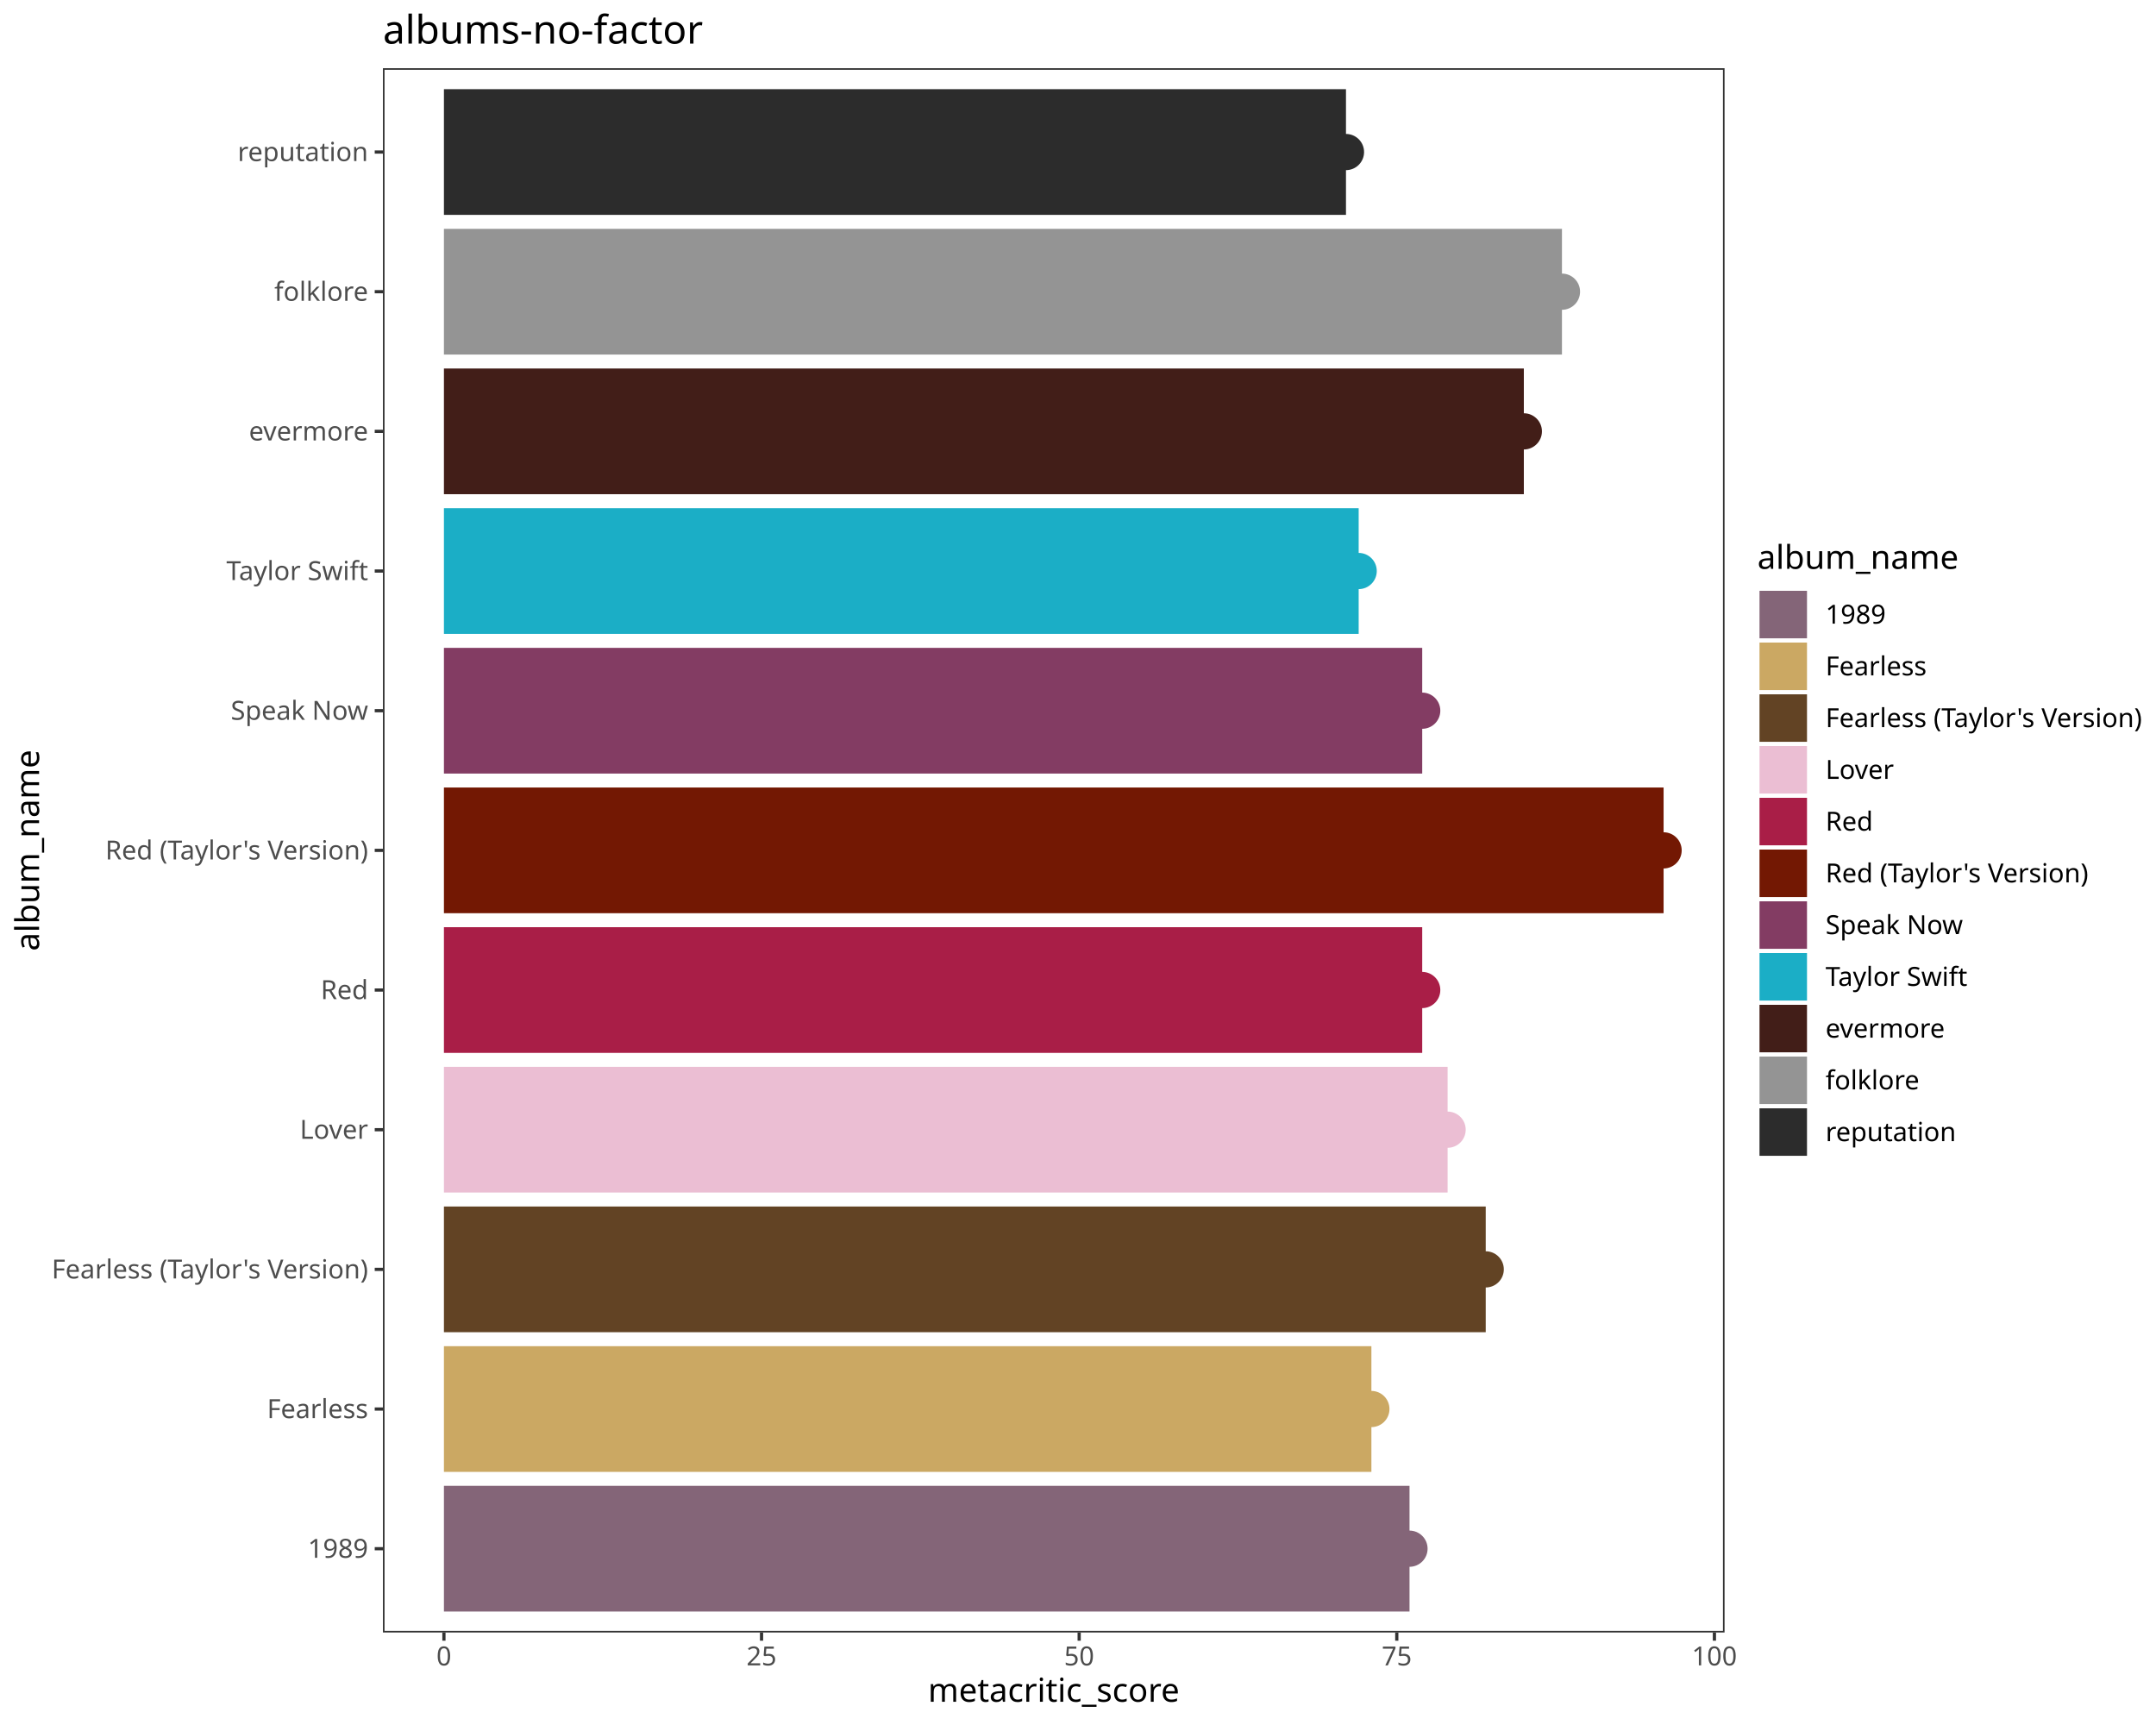
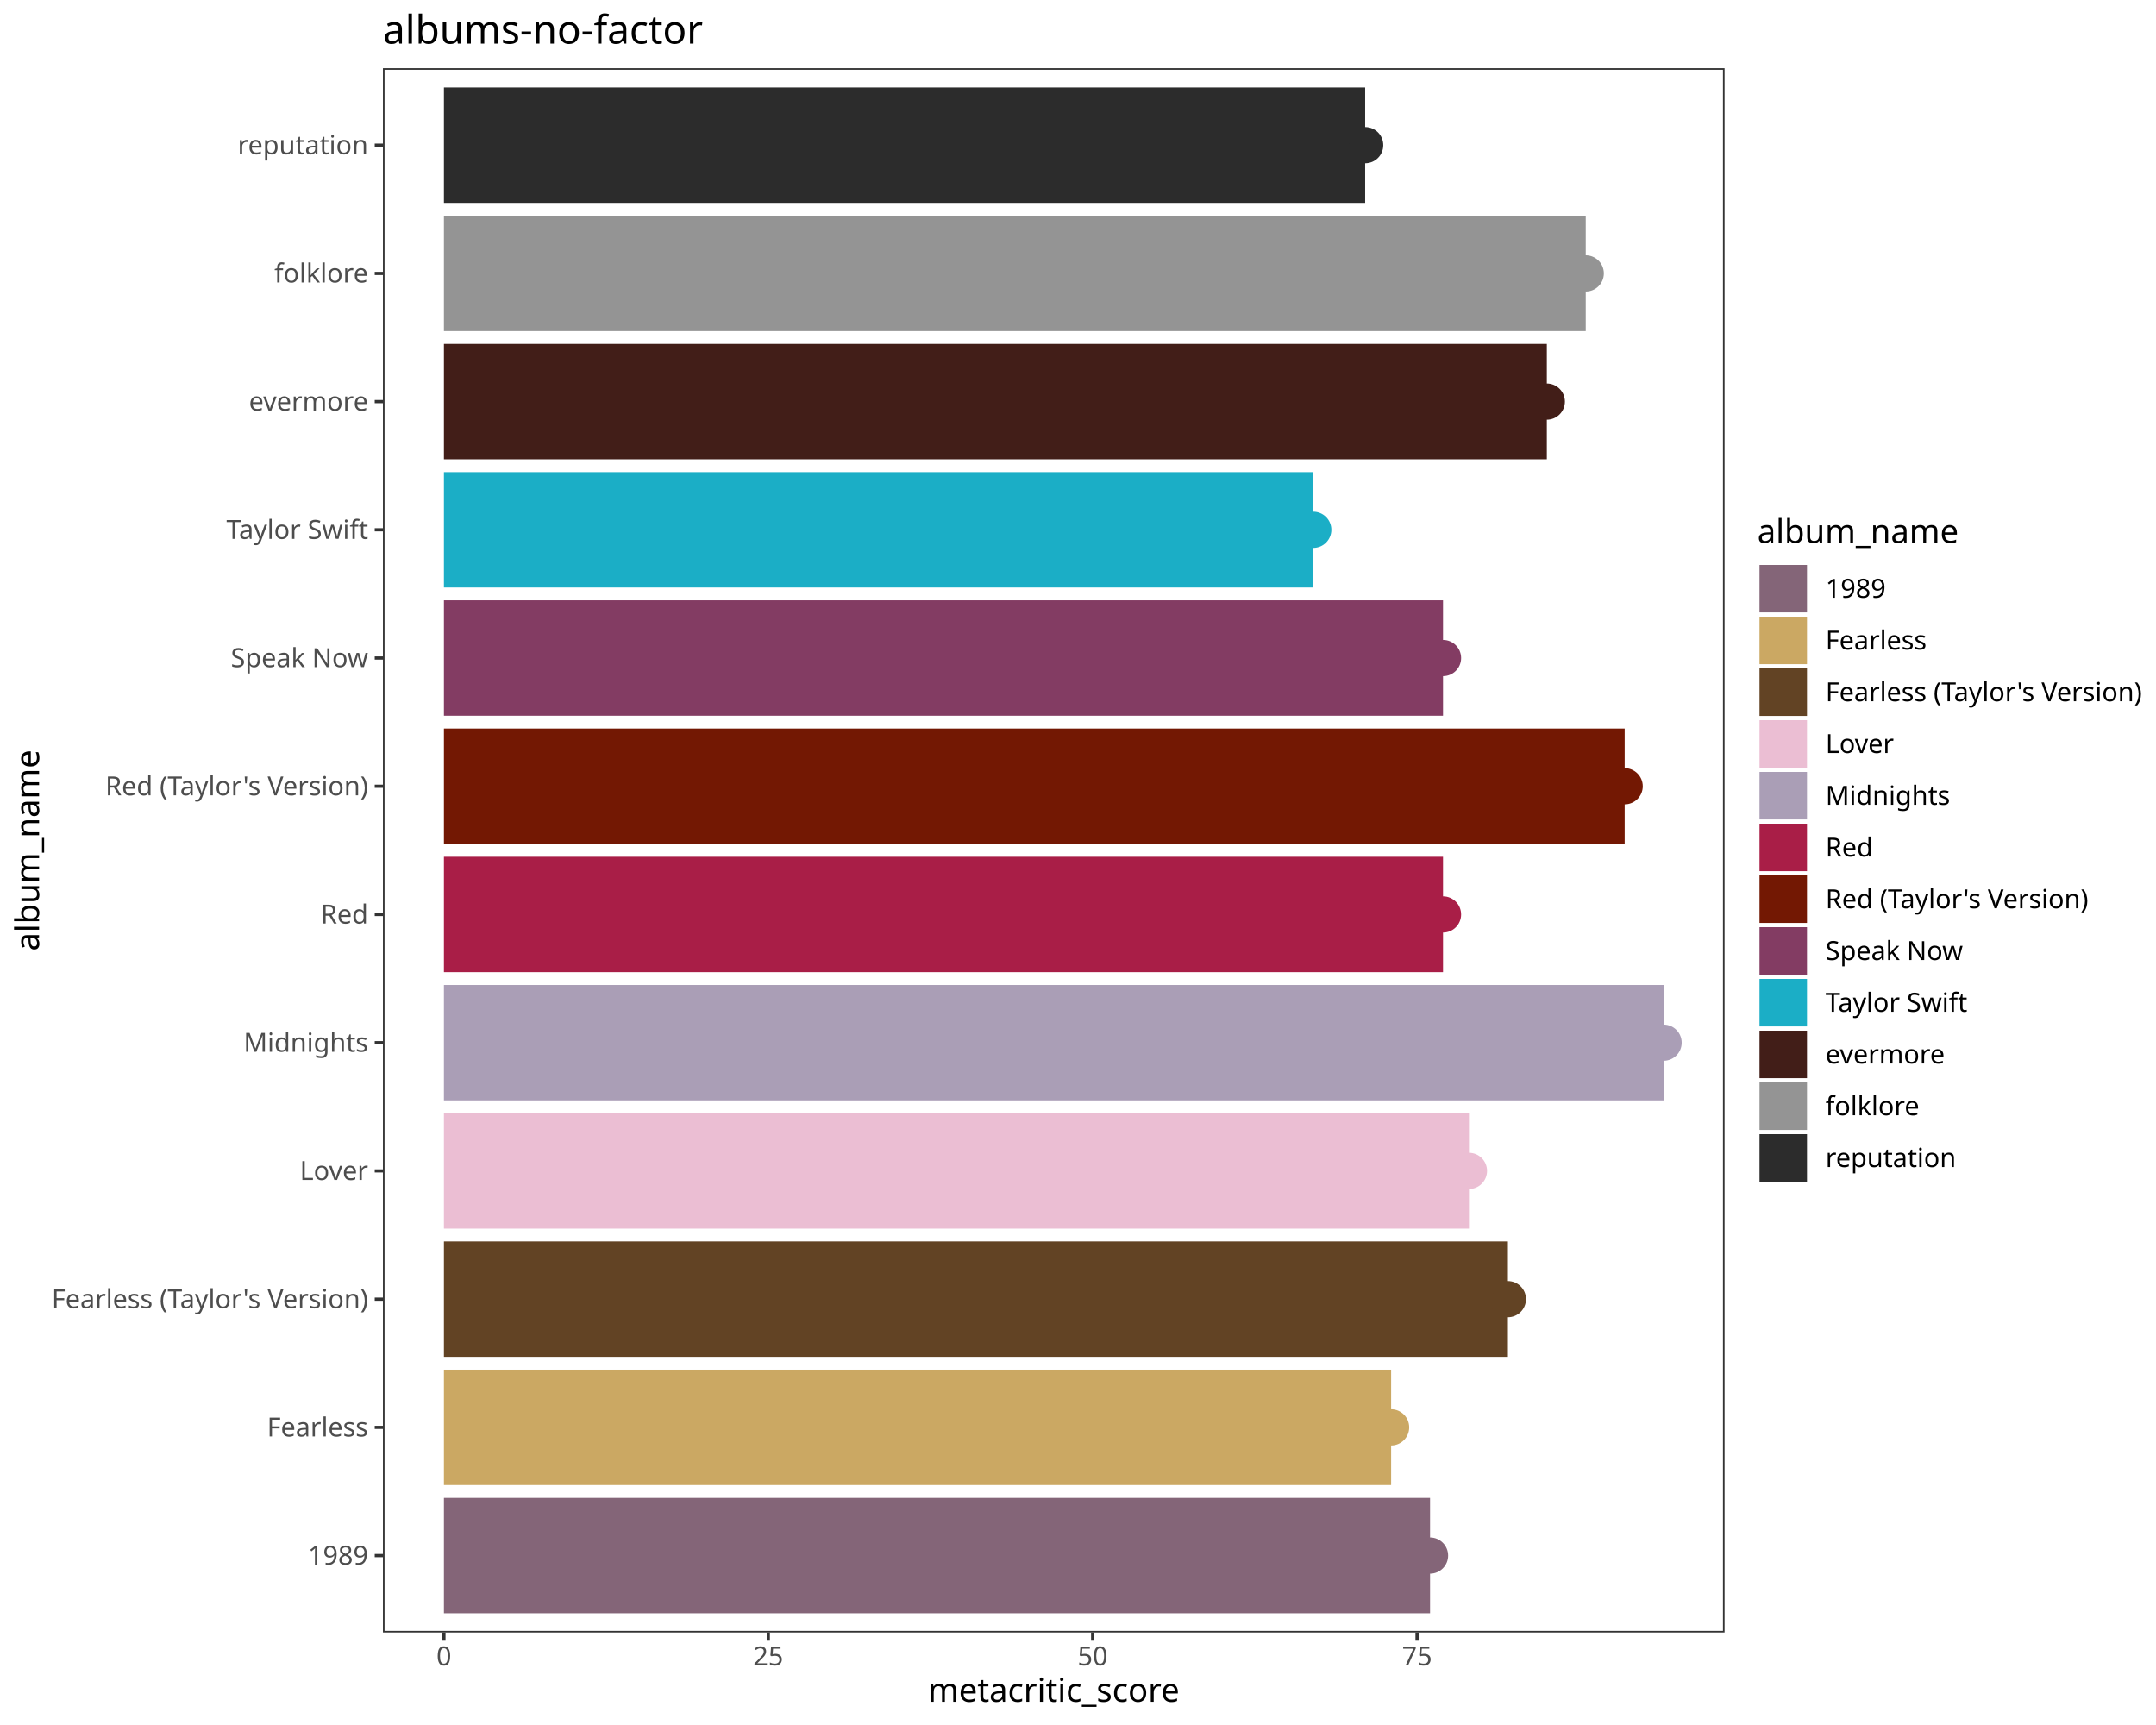
<svg xmlns="http://www.w3.org/2000/svg" class="svglite" data-engine-version="2.0" width="720.00pt" height="576.00pt" viewBox="0 0 720.00 576.00">
  <defs>
    <style type="text/css">
    .svglite line, .svglite polyline, .svglite polygon, .svglite path, .svglite rect, .svglite circle {
      fill: none;
      stroke: #000000;
      stroke-linecap: round;
      stroke-linejoin: round;
      stroke-miterlimit: 10.00;
    }
  </style>
  </defs>
  <rect width="100%" height="100%" style="stroke: none; fill: #FFFFFF;" />
  <defs>
    <clipPath id="cpMC4wMHw3MjAuMDB8MC4wMHw1NzYuMDA=">
      <rect x="0.00" y="0.00" width="720.00" height="576.00" />
    </clipPath>
  </defs>
  <g clip-path="url(#cpMC4wMHw3MjAuMDB8MC4wMHw1NzYuMDA=)">
    <rect x="0.00" y="0.00" width="720.00" height="576.00" style="stroke-width: 1.07; stroke: #FFFFFF; fill: #FFFFFF;" />
  </g>
  <defs>
    <clipPath id="cpMTI3Ljg4fDU3NS45M3wyMi43OHw1NDUuMTE=">
      <rect x="127.88" y="22.78" width="448.04" height="522.33" />
    </clipPath>
  </defs>
  <g clip-path="url(#cpMTI3Ljg4fDU3NS45M3wyMi43OHw1NDUuMTE=)">
    <rect x="127.88" y="22.78" width="448.04" height="522.33" style="stroke-width: 1.07; stroke: none; fill: #FFFFFF;" />
-     <rect x="148.25" y="169.69" width="305.48" height="41.97" style="stroke-width: 1.07; stroke: none; stroke-linecap: square; stroke-linejoin: miter; fill: #1BAEC6;" />
-     <rect x="148.25" y="449.51" width="309.73" height="41.97" style="stroke-width: 1.07; stroke: none; stroke-linecap: square; stroke-linejoin: miter; fill: #CBA863;" />
-     <rect x="148.25" y="216.33" width="326.70" height="41.97" style="stroke-width: 1.07; stroke: none; stroke-linecap: square; stroke-linejoin: miter; fill: #833C63;" />
-     <rect x="148.25" y="309.60" width="326.70" height="41.97" style="stroke-width: 1.07; stroke: none; stroke-linecap: square; stroke-linejoin: miter; fill: #A91E47;" />
-     <rect x="148.25" y="496.14" width="322.46" height="41.97" style="stroke-width: 1.07; stroke: none; stroke-linecap: square; stroke-linejoin: miter; fill: #846578;" />
-     <rect x="148.25" y="29.78" width="301.24" height="41.97" style="stroke-width: 1.07; stroke: none; stroke-linecap: square; stroke-linejoin: miter; fill: #2C2C2C;" />
-     <rect x="148.25" y="356.23" width="335.18" height="41.97" style="stroke-width: 1.07; stroke: none; stroke-linecap: square; stroke-linejoin: miter; fill: #EBBED3;" />
-     <rect x="148.25" y="76.42" width="373.37" height="41.97" style="stroke-width: 1.07; stroke: none; stroke-linecap: square; stroke-linejoin: miter; fill: #949494;" />
-     <rect x="148.25" y="123.05" width="360.64" height="41.97" style="stroke-width: 1.07; stroke: none; stroke-linecap: square; stroke-linejoin: miter; fill: #421E18;" />
-     <rect x="148.25" y="402.87" width="347.91" height="41.97" style="stroke-width: 1.07; stroke: none; stroke-linecap: square; stroke-linejoin: miter; fill: #624324;" />
-     <rect x="148.25" y="262.96" width="407.31" height="41.97" style="stroke-width: 1.07; stroke: none; stroke-linecap: square; stroke-linejoin: miter; fill: #731803;" />
-     <circle cx="453.73" cy="190.67" r="5.69" style="stroke-width: 0.71; stroke: #1BAEC6; fill: #1BAEC6;" />
-     <circle cx="457.97" cy="470.49" r="5.69" style="stroke-width: 0.71; stroke: #CBA863; fill: #CBA863;" />
-     <circle cx="474.95" cy="237.31" r="5.69" style="stroke-width: 0.71; stroke: #833C63; fill: #833C63;" />
-     <circle cx="474.95" cy="330.58" r="5.69" style="stroke-width: 0.71; stroke: #A91E47; fill: #A91E47;" />
-     <circle cx="470.70" cy="517.13" r="5.69" style="stroke-width: 0.71; stroke: #846578; fill: #846578;" />
-     <circle cx="449.49" cy="50.77" r="5.69" style="stroke-width: 0.71; stroke: #2C2C2C; fill: #2C2C2C;" />
-     <circle cx="483.43" cy="377.22" r="5.69" style="stroke-width: 0.71; stroke: #EBBED3; fill: #EBBED3;" />
-     <circle cx="521.62" cy="97.40" r="5.69" style="stroke-width: 0.71; stroke: #949494; fill: #949494;" />
-     <circle cx="508.89" cy="144.04" r="5.69" style="stroke-width: 0.71; stroke: #421E18; fill: #421E18;" />
-     <circle cx="496.16" cy="423.86" r="5.69" style="stroke-width: 0.71; stroke: #624324; fill: #624324;" />
-     <circle cx="555.56" cy="283.95" r="5.69" style="stroke-width: 0.71; stroke: #731803; fill: #731803;" />
+     <rect x="148.25" y="157.65" width="290.32" height="38.53" style="stroke-width: 1.07; stroke: none; stroke-linecap: square; stroke-linejoin: miter; fill: #1BAEC6;" />
+     <rect x="148.25" y="457.34" width="316.32" height="38.53" style="stroke-width: 1.07; stroke: none; stroke-linecap: square; stroke-linejoin: miter; fill: #CBA863;" />
+     <rect x="148.25" y="200.46" width="333.65" height="38.53" style="stroke-width: 1.07; stroke: none; stroke-linecap: square; stroke-linejoin: miter; fill: #833C63;" />
+     <rect x="148.25" y="286.09" width="333.65" height="38.53" style="stroke-width: 1.07; stroke: none; stroke-linecap: square; stroke-linejoin: miter; fill: #A91E47;" />
+     <rect x="148.25" y="500.16" width="329.32" height="38.53" style="stroke-width: 1.07; stroke: none; stroke-linecap: square; stroke-linejoin: miter; fill: #846578;" />
+     <rect x="148.25" y="29.21" width="307.65" height="38.53" style="stroke-width: 1.07; stroke: none; stroke-linecap: square; stroke-linejoin: miter; fill: #2C2C2C;" />
+     <rect x="148.25" y="371.72" width="342.32" height="38.53" style="stroke-width: 1.07; stroke: none; stroke-linecap: square; stroke-linejoin: miter; fill: #EBBED3;" />
+     <rect x="148.25" y="72.02" width="381.31" height="38.53" style="stroke-width: 1.07; stroke: none; stroke-linecap: square; stroke-linejoin: miter; fill: #949494;" />
+     <rect x="148.25" y="114.83" width="368.32" height="38.53" style="stroke-width: 1.07; stroke: none; stroke-linecap: square; stroke-linejoin: miter; fill: #421E18;" />
+     <rect x="148.25" y="414.53" width="355.32" height="38.53" style="stroke-width: 1.07; stroke: none; stroke-linecap: square; stroke-linejoin: miter; fill: #624324;" />
+     <rect x="148.25" y="243.27" width="394.31" height="38.53" style="stroke-width: 1.07; stroke: none; stroke-linecap: square; stroke-linejoin: miter; fill: #731803;" />
+     <rect x="148.25" y="328.90" width="407.31" height="38.53" style="stroke-width: 1.07; stroke: none; stroke-linecap: square; stroke-linejoin: miter; fill: #AA9EB6;" />
+     <circle cx="438.57" cy="176.91" r="5.69" style="stroke-width: 0.71; stroke: #1BAEC6; fill: #1BAEC6;" />
+     <circle cx="464.56" cy="476.61" r="5.69" style="stroke-width: 0.71; stroke: #CBA863; fill: #CBA863;" />
+     <circle cx="481.90" cy="219.73" r="5.69" style="stroke-width: 0.71; stroke: #833C63; fill: #833C63;" />
+     <circle cx="481.90" cy="305.35" r="5.69" style="stroke-width: 0.71; stroke: #A91E47; fill: #A91E47;" />
+     <circle cx="477.56" cy="519.42" r="5.69" style="stroke-width: 0.71; stroke: #846578; fill: #846578;" />
+     <circle cx="455.90" cy="48.47" r="5.69" style="stroke-width: 0.71; stroke: #2C2C2C; fill: #2C2C2C;" />
+     <circle cx="490.56" cy="390.98" r="5.69" style="stroke-width: 0.71; stroke: #EBBED3; fill: #EBBED3;" />
+     <circle cx="529.56" cy="91.29" r="5.69" style="stroke-width: 0.71; stroke: #949494; fill: #949494;" />
+     <circle cx="516.56" cy="134.10" r="5.69" style="stroke-width: 0.71; stroke: #421E18; fill: #421E18;" />
+     <circle cx="503.56" cy="433.80" r="5.69" style="stroke-width: 0.71; stroke: #624324; fill: #624324;" />
+     <circle cx="542.56" cy="262.54" r="5.69" style="stroke-width: 0.71; stroke: #731803; fill: #731803;" />
+     <circle cx="555.56" cy="348.17" r="5.69" style="stroke-width: 0.71; stroke: #AA9EB6; fill: #AA9EB6;" />
    <rect x="127.88" y="22.78" width="448.04" height="522.33" style="stroke-width: 1.07; stroke: #333333;" />
  </g>
  <g clip-path="url(#cpMC4wMHw3MjAuMDB8MC4wMHw1NzYuMDA=)">
-     <text x="122.95" y="520.16" text-anchor="end" style="font-size: 8.80px; fill: #4D4D4D; font-family: sans;" textLength="19.58px" lengthAdjust="spacingAndGlyphs">1989</text>
-     <text x="122.95" y="473.52" text-anchor="end" style="font-size: 8.80px; fill: #4D4D4D; font-family: sans;" textLength="33.75px" lengthAdjust="spacingAndGlyphs">Fearless</text>
-     <text x="122.95" y="426.89" text-anchor="end" style="font-size: 8.80px; fill: #4D4D4D; font-family: sans;" textLength="104.88px" lengthAdjust="spacingAndGlyphs">Fearless (Taylor's Version)</text>
-     <text x="122.95" y="380.25" text-anchor="end" style="font-size: 8.80px; fill: #4D4D4D; font-family: sans;" textLength="22.02px" lengthAdjust="spacingAndGlyphs">Lover</text>
-     <text x="122.95" y="333.61" text-anchor="end" style="font-size: 8.80px; fill: #4D4D4D; font-family: sans;" textLength="16.15px" lengthAdjust="spacingAndGlyphs">Red</text>
-     <text x="122.95" y="286.98" text-anchor="end" style="font-size: 8.80px; fill: #4D4D4D; font-family: sans;" textLength="87.27px" lengthAdjust="spacingAndGlyphs">Red (Taylor's Version)</text>
-     <text x="122.95" y="240.34" text-anchor="end" style="font-size: 8.80px; fill: #4D4D4D; font-family: sans;" textLength="45.01px" lengthAdjust="spacingAndGlyphs">Speak Now</text>
-     <text x="122.95" y="193.70" text-anchor="end" style="font-size: 8.80px; fill: #4D4D4D; font-family: sans;" textLength="45.97px" lengthAdjust="spacingAndGlyphs">Taylor Swift</text>
-     <text x="122.95" y="147.07" text-anchor="end" style="font-size: 8.80px; fill: #4D4D4D; font-family: sans;" textLength="37.18px" lengthAdjust="spacingAndGlyphs">evermore</text>
-     <text x="122.95" y="100.43" text-anchor="end" style="font-size: 8.80px; fill: #4D4D4D; font-family: sans;" textLength="28.37px" lengthAdjust="spacingAndGlyphs">folklore</text>
-     <text x="122.95" y="53.79" text-anchor="end" style="font-size: 8.80px; fill: #4D4D4D; font-family: sans;" textLength="39.14px" lengthAdjust="spacingAndGlyphs">reputation</text>
-     <polyline points="125.14,517.13 127.88,517.13 " style="stroke-width: 1.07; stroke: #333333; stroke-linecap: butt;" />
-     <polyline points="125.14,470.49 127.88,470.49 " style="stroke-width: 1.07; stroke: #333333; stroke-linecap: butt;" />
-     <polyline points="125.14,423.86 127.88,423.86 " style="stroke-width: 1.07; stroke: #333333; stroke-linecap: butt;" />
-     <polyline points="125.14,377.22 127.88,377.22 " style="stroke-width: 1.07; stroke: #333333; stroke-linecap: butt;" />
-     <polyline points="125.14,330.58 127.88,330.58 " style="stroke-width: 1.07; stroke: #333333; stroke-linecap: butt;" />
-     <polyline points="125.14,283.95 127.88,283.95 " style="stroke-width: 1.07; stroke: #333333; stroke-linecap: butt;" />
-     <polyline points="125.14,237.31 127.88,237.31 " style="stroke-width: 1.07; stroke: #333333; stroke-linecap: butt;" />
-     <polyline points="125.14,190.67 127.88,190.67 " style="stroke-width: 1.07; stroke: #333333; stroke-linecap: butt;" />
-     <polyline points="125.14,144.04 127.88,144.04 " style="stroke-width: 1.07; stroke: #333333; stroke-linecap: butt;" />
-     <polyline points="125.14,97.40 127.88,97.40 " style="stroke-width: 1.07; stroke: #333333; stroke-linecap: butt;" />
-     <polyline points="125.14,50.77 127.88,50.77 " style="stroke-width: 1.07; stroke: #333333; stroke-linecap: butt;" />
+     <text x="122.95" y="522.45" text-anchor="end" style="font-size: 8.80px; fill: #4D4D4D; font-family: sans;" textLength="19.58px" lengthAdjust="spacingAndGlyphs">1989</text>
+     <text x="122.95" y="479.64" text-anchor="end" style="font-size: 8.80px; fill: #4D4D4D; font-family: sans;" textLength="33.75px" lengthAdjust="spacingAndGlyphs">Fearless</text>
+     <text x="122.95" y="436.82" text-anchor="end" style="font-size: 8.80px; fill: #4D4D4D; font-family: sans;" textLength="104.88px" lengthAdjust="spacingAndGlyphs">Fearless (Taylor's Version)</text>
+     <text x="122.95" y="394.01" text-anchor="end" style="font-size: 8.80px; fill: #4D4D4D; font-family: sans;" textLength="22.02px" lengthAdjust="spacingAndGlyphs">Lover</text>
+     <text x="122.95" y="351.20" text-anchor="end" style="font-size: 8.80px; fill: #4D4D4D; font-family: sans;" textLength="37.67px" lengthAdjust="spacingAndGlyphs">Midnights</text>
+     <text x="122.95" y="308.38" text-anchor="end" style="font-size: 8.80px; fill: #4D4D4D; font-family: sans;" textLength="16.15px" lengthAdjust="spacingAndGlyphs">Red</text>
+     <text x="122.95" y="265.57" text-anchor="end" style="font-size: 8.80px; fill: #4D4D4D; font-family: sans;" textLength="87.27px" lengthAdjust="spacingAndGlyphs">Red (Taylor's Version)</text>
+     <text x="122.95" y="222.76" text-anchor="end" style="font-size: 8.80px; fill: #4D4D4D; font-family: sans;" textLength="45.01px" lengthAdjust="spacingAndGlyphs">Speak Now</text>
+     <text x="122.95" y="179.94" text-anchor="end" style="font-size: 8.80px; fill: #4D4D4D; font-family: sans;" textLength="45.97px" lengthAdjust="spacingAndGlyphs">Taylor Swift</text>
+     <text x="122.95" y="137.13" text-anchor="end" style="font-size: 8.80px; fill: #4D4D4D; font-family: sans;" textLength="37.18px" lengthAdjust="spacingAndGlyphs">evermore</text>
+     <text x="122.95" y="94.31" text-anchor="end" style="font-size: 8.80px; fill: #4D4D4D; font-family: sans;" textLength="28.37px" lengthAdjust="spacingAndGlyphs">folklore</text>
+     <text x="122.95" y="51.50" text-anchor="end" style="font-size: 8.80px; fill: #4D4D4D; font-family: sans;" textLength="39.14px" lengthAdjust="spacingAndGlyphs">reputation</text>
+     <polyline points="125.14,519.42 127.88,519.42 " style="stroke-width: 1.07; stroke: #333333; stroke-linecap: butt;" />
+     <polyline points="125.14,476.61 127.88,476.61 " style="stroke-width: 1.07; stroke: #333333; stroke-linecap: butt;" />
+     <polyline points="125.14,433.80 127.88,433.80 " style="stroke-width: 1.07; stroke: #333333; stroke-linecap: butt;" />
+     <polyline points="125.14,390.98 127.88,390.98 " style="stroke-width: 1.07; stroke: #333333; stroke-linecap: butt;" />
+     <polyline points="125.14,348.17 127.88,348.17 " style="stroke-width: 1.07; stroke: #333333; stroke-linecap: butt;" />
+     <polyline points="125.14,305.35 127.88,305.35 " style="stroke-width: 1.07; stroke: #333333; stroke-linecap: butt;" />
+     <polyline points="125.14,262.54 127.88,262.54 " style="stroke-width: 1.07; stroke: #333333; stroke-linecap: butt;" />
+     <polyline points="125.14,219.73 127.88,219.73 " style="stroke-width: 1.07; stroke: #333333; stroke-linecap: butt;" />
+     <polyline points="125.14,176.91 127.88,176.91 " style="stroke-width: 1.07; stroke: #333333; stroke-linecap: butt;" />
+     <polyline points="125.14,134.10 127.88,134.10 " style="stroke-width: 1.07; stroke: #333333; stroke-linecap: butt;" />
+     <polyline points="125.14,91.29 127.88,91.29 " style="stroke-width: 1.07; stroke: #333333; stroke-linecap: butt;" />
+     <polyline points="125.14,48.47 127.88,48.47 " style="stroke-width: 1.07; stroke: #333333; stroke-linecap: butt;" />
    <polyline points="148.25,547.85 148.25,545.11 " style="stroke-width: 1.07; stroke: #333333; stroke-linecap: butt;" />
-     <polyline points="254.32,547.85 254.32,545.11 " style="stroke-width: 1.07; stroke: #333333; stroke-linecap: butt;" />
-     <polyline points="360.39,547.85 360.39,545.11 " style="stroke-width: 1.07; stroke: #333333; stroke-linecap: butt;" />
-     <polyline points="466.46,547.85 466.46,545.11 " style="stroke-width: 1.07; stroke: #333333; stroke-linecap: butt;" />
-     <polyline points="572.53,547.85 572.53,545.11 " style="stroke-width: 1.07; stroke: #333333; stroke-linecap: butt;" />
+     <polyline points="256.57,547.85 256.57,545.11 " style="stroke-width: 1.07; stroke: #333333; stroke-linecap: butt;" />
+     <polyline points="364.90,547.85 364.90,545.11 " style="stroke-width: 1.07; stroke: #333333; stroke-linecap: butt;" />
+     <polyline points="473.23,547.85 473.23,545.11 " style="stroke-width: 1.07; stroke: #333333; stroke-linecap: butt;" />
    <text x="148.25" y="556.10" text-anchor="middle" style="font-size: 8.80px; fill: #4D4D4D; font-family: sans;" textLength="4.89px" lengthAdjust="spacingAndGlyphs">0</text>
-     <text x="254.32" y="556.10" text-anchor="middle" style="font-size: 8.80px; fill: #4D4D4D; font-family: sans;" textLength="9.79px" lengthAdjust="spacingAndGlyphs">25</text>
-     <text x="360.39" y="556.10" text-anchor="middle" style="font-size: 8.80px; fill: #4D4D4D; font-family: sans;" textLength="9.79px" lengthAdjust="spacingAndGlyphs">50</text>
-     <text x="466.46" y="556.10" text-anchor="middle" style="font-size: 8.80px; fill: #4D4D4D; font-family: sans;" textLength="9.79px" lengthAdjust="spacingAndGlyphs">75</text>
-     <text x="572.53" y="556.10" text-anchor="middle" style="font-size: 8.80px; fill: #4D4D4D; font-family: sans;" textLength="14.68px" lengthAdjust="spacingAndGlyphs">100</text>
+     <text x="256.57" y="556.10" text-anchor="middle" style="font-size: 8.80px; fill: #4D4D4D; font-family: sans;" textLength="9.79px" lengthAdjust="spacingAndGlyphs">25</text>
+     <text x="364.90" y="556.10" text-anchor="middle" style="font-size: 8.80px; fill: #4D4D4D; font-family: sans;" textLength="9.79px" lengthAdjust="spacingAndGlyphs">50</text>
+     <text x="473.23" y="556.10" text-anchor="middle" style="font-size: 8.80px; fill: #4D4D4D; font-family: sans;" textLength="9.79px" lengthAdjust="spacingAndGlyphs">75</text>
    <text x="351.90" y="568.24" text-anchor="middle" style="font-size: 11.00px; font-family: sans;" textLength="80.10px" lengthAdjust="spacingAndGlyphs">metacritic_score</text>
    <text transform="translate(13.05,283.95) rotate(-90)" text-anchor="middle" style="font-size: 11.00px; font-family: sans;" textLength="63.60px" lengthAdjust="spacingAndGlyphs">album_name</text>
-     <rect x="586.88" y="181.24" width="127.64" height="205.41" style="stroke-width: 1.07; stroke: none; fill: #FFFFFF;" />
-     <text x="586.88" y="189.95" style="font-size: 11.00px; font-family: sans;" textLength="63.60px" lengthAdjust="spacingAndGlyphs">album_name</text>
-     <rect x="586.88" y="196.57" width="17.28" height="17.28" style="stroke-width: 1.07; stroke: none; fill: #FFFFFF;" />
-     <rect x="587.59" y="197.28" width="15.86" height="15.86" style="stroke-width: 1.07; stroke: none; stroke-linecap: square; stroke-linejoin: miter; fill: #846578;" />
-     <circle cx="595.52" cy="205.21" r="5.69" style="stroke-width: 0.71; stroke: #846578; fill: #846578;" />
-     <rect x="586.88" y="213.85" width="17.28" height="17.28" style="stroke-width: 1.07; stroke: none; fill: #FFFFFF;" />
-     <rect x="587.59" y="214.56" width="15.86" height="15.86" style="stroke-width: 1.07; stroke: none; stroke-linecap: square; stroke-linejoin: miter; fill: #CBA863;" />
-     <circle cx="595.52" cy="222.49" r="5.69" style="stroke-width: 0.71; stroke: #CBA863; fill: #CBA863;" />
-     <rect x="586.88" y="231.13" width="17.28" height="17.28" style="stroke-width: 1.07; stroke: none; fill: #FFFFFF;" />
-     <rect x="587.59" y="231.84" width="15.86" height="15.86" style="stroke-width: 1.07; stroke: none; stroke-linecap: square; stroke-linejoin: miter; fill: #624324;" />
-     <circle cx="595.52" cy="239.77" r="5.69" style="stroke-width: 0.71; stroke: #624324; fill: #624324;" />
-     <rect x="586.88" y="248.41" width="17.28" height="17.28" style="stroke-width: 1.07; stroke: none; fill: #FFFFFF;" />
-     <rect x="587.59" y="249.12" width="15.86" height="15.86" style="stroke-width: 1.07; stroke: none; stroke-linecap: square; stroke-linejoin: miter; fill: #EBBED3;" />
-     <circle cx="595.52" cy="257.05" r="5.69" style="stroke-width: 0.71; stroke: #EBBED3; fill: #EBBED3;" />
-     <rect x="586.88" y="265.69" width="17.28" height="17.28" style="stroke-width: 1.07; stroke: none; fill: #FFFFFF;" />
-     <rect x="587.59" y="266.40" width="15.86" height="15.86" style="stroke-width: 1.07; stroke: none; stroke-linecap: square; stroke-linejoin: miter; fill: #A91E47;" />
-     <circle cx="595.52" cy="274.33" r="5.69" style="stroke-width: 0.71; stroke: #A91E47; fill: #A91E47;" />
-     <rect x="586.88" y="282.97" width="17.28" height="17.28" style="stroke-width: 1.07; stroke: none; fill: #FFFFFF;" />
-     <rect x="587.59" y="283.68" width="15.86" height="15.86" style="stroke-width: 1.07; stroke: none; stroke-linecap: square; stroke-linejoin: miter; fill: #731803;" />
-     <circle cx="595.52" cy="291.61" r="5.69" style="stroke-width: 0.71; stroke: #731803; fill: #731803;" />
-     <rect x="586.88" y="300.25" width="17.28" height="17.28" style="stroke-width: 1.07; stroke: none; fill: #FFFFFF;" />
-     <rect x="587.59" y="300.96" width="15.86" height="15.86" style="stroke-width: 1.07; stroke: none; stroke-linecap: square; stroke-linejoin: miter; fill: #833C63;" />
-     <circle cx="595.52" cy="308.89" r="5.69" style="stroke-width: 0.71; stroke: #833C63; fill: #833C63;" />
-     <rect x="586.88" y="317.53" width="17.28" height="17.28" style="stroke-width: 1.07; stroke: none; fill: #FFFFFF;" />
-     <rect x="587.59" y="318.24" width="15.86" height="15.86" style="stroke-width: 1.07; stroke: none; stroke-linecap: square; stroke-linejoin: miter; fill: #1BAEC6;" />
-     <circle cx="595.52" cy="326.17" r="5.69" style="stroke-width: 0.71; stroke: #1BAEC6; fill: #1BAEC6;" />
-     <rect x="586.88" y="334.81" width="17.28" height="17.28" style="stroke-width: 1.07; stroke: none; fill: #FFFFFF;" />
-     <rect x="587.59" y="335.52" width="15.86" height="15.86" style="stroke-width: 1.07; stroke: none; stroke-linecap: square; stroke-linejoin: miter; fill: #421E18;" />
-     <circle cx="595.52" cy="343.45" r="5.69" style="stroke-width: 0.71; stroke: #421E18; fill: #421E18;" />
-     <rect x="586.88" y="352.09" width="17.28" height="17.28" style="stroke-width: 1.07; stroke: none; fill: #FFFFFF;" />
-     <rect x="587.59" y="352.80" width="15.86" height="15.86" style="stroke-width: 1.07; stroke: none; stroke-linecap: square; stroke-linejoin: miter; fill: #949494;" />
-     <circle cx="595.52" cy="360.73" r="5.69" style="stroke-width: 0.71; stroke: #949494; fill: #949494;" />
-     <rect x="586.88" y="369.37" width="17.28" height="17.28" style="stroke-width: 1.07; stroke: none; fill: #FFFFFF;" />
-     <rect x="587.59" y="370.08" width="15.86" height="15.86" style="stroke-width: 1.07; stroke: none; stroke-linecap: square; stroke-linejoin: miter; fill: #2C2C2C;" />
-     <circle cx="595.52" cy="378.01" r="5.69" style="stroke-width: 0.71; stroke: #2C2C2C; fill: #2C2C2C;" />
-     <text x="609.64" y="208.24" style="font-size: 8.80px; font-family: sans;" textLength="19.58px" lengthAdjust="spacingAndGlyphs">1989</text>
-     <text x="609.64" y="225.52" style="font-size: 8.80px; font-family: sans;" textLength="33.75px" lengthAdjust="spacingAndGlyphs">Fearless</text>
-     <text x="609.64" y="242.80" style="font-size: 8.80px; font-family: sans;" textLength="104.88px" lengthAdjust="spacingAndGlyphs">Fearless (Taylor's Version)</text>
-     <text x="609.64" y="260.08" style="font-size: 8.80px; font-family: sans;" textLength="22.02px" lengthAdjust="spacingAndGlyphs">Lover</text>
-     <text x="609.64" y="277.36" style="font-size: 8.80px; font-family: sans;" textLength="16.15px" lengthAdjust="spacingAndGlyphs">Red</text>
-     <text x="609.64" y="294.64" style="font-size: 8.80px; font-family: sans;" textLength="87.27px" lengthAdjust="spacingAndGlyphs">Red (Taylor's Version)</text>
-     <text x="609.64" y="311.92" style="font-size: 8.80px; font-family: sans;" textLength="45.01px" lengthAdjust="spacingAndGlyphs">Speak Now</text>
-     <text x="609.64" y="329.20" style="font-size: 8.80px; font-family: sans;" textLength="45.97px" lengthAdjust="spacingAndGlyphs">Taylor Swift</text>
-     <text x="609.64" y="346.48" style="font-size: 8.80px; font-family: sans;" textLength="37.18px" lengthAdjust="spacingAndGlyphs">evermore</text>
-     <text x="609.64" y="363.76" style="font-size: 8.80px; font-family: sans;" textLength="28.37px" lengthAdjust="spacingAndGlyphs">folklore</text>
-     <text x="609.64" y="381.04" style="font-size: 8.80px; font-family: sans;" textLength="39.14px" lengthAdjust="spacingAndGlyphs">reputation</text>
+     <rect x="586.88" y="172.60" width="127.64" height="222.69" style="stroke-width: 1.07; stroke: none; fill: #FFFFFF;" />
+     <text x="586.88" y="181.31" style="font-size: 11.00px; font-family: sans;" textLength="63.60px" lengthAdjust="spacingAndGlyphs">album_name</text>
+     <rect x="586.88" y="187.93" width="17.28" height="17.28" style="stroke-width: 1.07; stroke: none; fill: #FFFFFF;" />
+     <rect x="587.59" y="188.64" width="15.86" height="15.86" style="stroke-width: 1.07; stroke: none; stroke-linecap: square; stroke-linejoin: miter; fill: #846578;" />
+     <circle cx="595.52" cy="196.57" r="5.69" style="stroke-width: 0.71; stroke: #846578; fill: #846578;" />
+     <rect x="586.88" y="205.21" width="17.28" height="17.28" style="stroke-width: 1.07; stroke: none; fill: #FFFFFF;" />
+     <rect x="587.59" y="205.92" width="15.86" height="15.86" style="stroke-width: 1.07; stroke: none; stroke-linecap: square; stroke-linejoin: miter; fill: #CBA863;" />
+     <circle cx="595.52" cy="213.85" r="5.69" style="stroke-width: 0.71; stroke: #CBA863; fill: #CBA863;" />
+     <rect x="586.88" y="222.49" width="17.28" height="17.28" style="stroke-width: 1.07; stroke: none; fill: #FFFFFF;" />
+     <rect x="587.59" y="223.20" width="15.86" height="15.86" style="stroke-width: 1.07; stroke: none; stroke-linecap: square; stroke-linejoin: miter; fill: #624324;" />
+     <circle cx="595.52" cy="231.13" r="5.69" style="stroke-width: 0.71; stroke: #624324; fill: #624324;" />
+     <rect x="586.88" y="239.77" width="17.28" height="17.28" style="stroke-width: 1.07; stroke: none; fill: #FFFFFF;" />
+     <rect x="587.59" y="240.48" width="15.86" height="15.86" style="stroke-width: 1.07; stroke: none; stroke-linecap: square; stroke-linejoin: miter; fill: #EBBED3;" />
+     <circle cx="595.52" cy="248.41" r="5.69" style="stroke-width: 0.71; stroke: #EBBED3; fill: #EBBED3;" />
+     <rect x="586.88" y="257.05" width="17.28" height="17.28" style="stroke-width: 1.07; stroke: none; fill: #FFFFFF;" />
+     <rect x="587.59" y="257.76" width="15.86" height="15.86" style="stroke-width: 1.07; stroke: none; stroke-linecap: square; stroke-linejoin: miter; fill: #AA9EB6;" />
+     <circle cx="595.52" cy="265.69" r="5.69" style="stroke-width: 0.71; stroke: #AA9EB6; fill: #AA9EB6;" />
+     <rect x="586.88" y="274.33" width="17.28" height="17.28" style="stroke-width: 1.07; stroke: none; fill: #FFFFFF;" />
+     <rect x="587.59" y="275.04" width="15.86" height="15.86" style="stroke-width: 1.07; stroke: none; stroke-linecap: square; stroke-linejoin: miter; fill: #A91E47;" />
+     <circle cx="595.52" cy="282.97" r="5.69" style="stroke-width: 0.71; stroke: #A91E47; fill: #A91E47;" />
+     <rect x="586.88" y="291.61" width="17.28" height="17.28" style="stroke-width: 1.07; stroke: none; fill: #FFFFFF;" />
+     <rect x="587.59" y="292.32" width="15.86" height="15.86" style="stroke-width: 1.07; stroke: none; stroke-linecap: square; stroke-linejoin: miter; fill: #731803;" />
+     <circle cx="595.52" cy="300.25" r="5.69" style="stroke-width: 0.71; stroke: #731803; fill: #731803;" />
+     <rect x="586.88" y="308.89" width="17.28" height="17.28" style="stroke-width: 1.07; stroke: none; fill: #FFFFFF;" />
+     <rect x="587.59" y="309.60" width="15.86" height="15.86" style="stroke-width: 1.07; stroke: none; stroke-linecap: square; stroke-linejoin: miter; fill: #833C63;" />
+     <circle cx="595.52" cy="317.53" r="5.69" style="stroke-width: 0.71; stroke: #833C63; fill: #833C63;" />
+     <rect x="586.88" y="326.17" width="17.28" height="17.28" style="stroke-width: 1.07; stroke: none; fill: #FFFFFF;" />
+     <rect x="587.59" y="326.88" width="15.86" height="15.86" style="stroke-width: 1.07; stroke: none; stroke-linecap: square; stroke-linejoin: miter; fill: #1BAEC6;" />
+     <circle cx="595.52" cy="334.81" r="5.69" style="stroke-width: 0.71; stroke: #1BAEC6; fill: #1BAEC6;" />
+     <rect x="586.88" y="343.45" width="17.28" height="17.28" style="stroke-width: 1.07; stroke: none; fill: #FFFFFF;" />
+     <rect x="587.59" y="344.16" width="15.86" height="15.86" style="stroke-width: 1.07; stroke: none; stroke-linecap: square; stroke-linejoin: miter; fill: #421E18;" />
+     <circle cx="595.52" cy="352.09" r="5.69" style="stroke-width: 0.71; stroke: #421E18; fill: #421E18;" />
+     <rect x="586.88" y="360.73" width="17.28" height="17.28" style="stroke-width: 1.07; stroke: none; fill: #FFFFFF;" />
+     <rect x="587.59" y="361.44" width="15.86" height="15.86" style="stroke-width: 1.07; stroke: none; stroke-linecap: square; stroke-linejoin: miter; fill: #949494;" />
+     <circle cx="595.52" cy="369.37" r="5.69" style="stroke-width: 0.71; stroke: #949494; fill: #949494;" />
+     <rect x="586.88" y="378.01" width="17.28" height="17.28" style="stroke-width: 1.07; stroke: none; fill: #FFFFFF;" />
+     <rect x="587.59" y="378.72" width="15.86" height="15.86" style="stroke-width: 1.07; stroke: none; stroke-linecap: square; stroke-linejoin: miter; fill: #2C2C2C;" />
+     <circle cx="595.52" cy="386.65" r="5.69" style="stroke-width: 0.71; stroke: #2C2C2C; fill: #2C2C2C;" />
+     <text x="609.64" y="199.60" style="font-size: 8.80px; font-family: sans;" textLength="19.58px" lengthAdjust="spacingAndGlyphs">1989</text>
+     <text x="609.64" y="216.88" style="font-size: 8.80px; font-family: sans;" textLength="33.75px" lengthAdjust="spacingAndGlyphs">Fearless</text>
+     <text x="609.64" y="234.16" style="font-size: 8.80px; font-family: sans;" textLength="104.88px" lengthAdjust="spacingAndGlyphs">Fearless (Taylor's Version)</text>
+     <text x="609.64" y="251.44" style="font-size: 8.80px; font-family: sans;" textLength="22.02px" lengthAdjust="spacingAndGlyphs">Lover</text>
+     <text x="609.64" y="268.72" style="font-size: 8.80px; font-family: sans;" textLength="37.67px" lengthAdjust="spacingAndGlyphs">Midnights</text>
+     <text x="609.64" y="286.00" style="font-size: 8.80px; font-family: sans;" textLength="16.15px" lengthAdjust="spacingAndGlyphs">Red</text>
+     <text x="609.64" y="303.28" style="font-size: 8.80px; font-family: sans;" textLength="87.27px" lengthAdjust="spacingAndGlyphs">Red (Taylor's Version)</text>
+     <text x="609.64" y="320.56" style="font-size: 8.80px; font-family: sans;" textLength="45.01px" lengthAdjust="spacingAndGlyphs">Speak Now</text>
+     <text x="609.64" y="337.84" style="font-size: 8.80px; font-family: sans;" textLength="45.97px" lengthAdjust="spacingAndGlyphs">Taylor Swift</text>
+     <text x="609.64" y="355.12" style="font-size: 8.80px; font-family: sans;" textLength="37.18px" lengthAdjust="spacingAndGlyphs">evermore</text>
+     <text x="609.64" y="372.40" style="font-size: 8.80px; font-family: sans;" textLength="28.37px" lengthAdjust="spacingAndGlyphs">folklore</text>
+     <text x="609.64" y="389.68" style="font-size: 8.80px; font-family: sans;" textLength="39.14px" lengthAdjust="spacingAndGlyphs">reputation</text>
    <text x="127.88" y="14.56" style="font-size: 13.20px; font-family: sans;" textLength="99.06px" lengthAdjust="spacingAndGlyphs">albums-no-factor</text>
  </g>
</svg>
